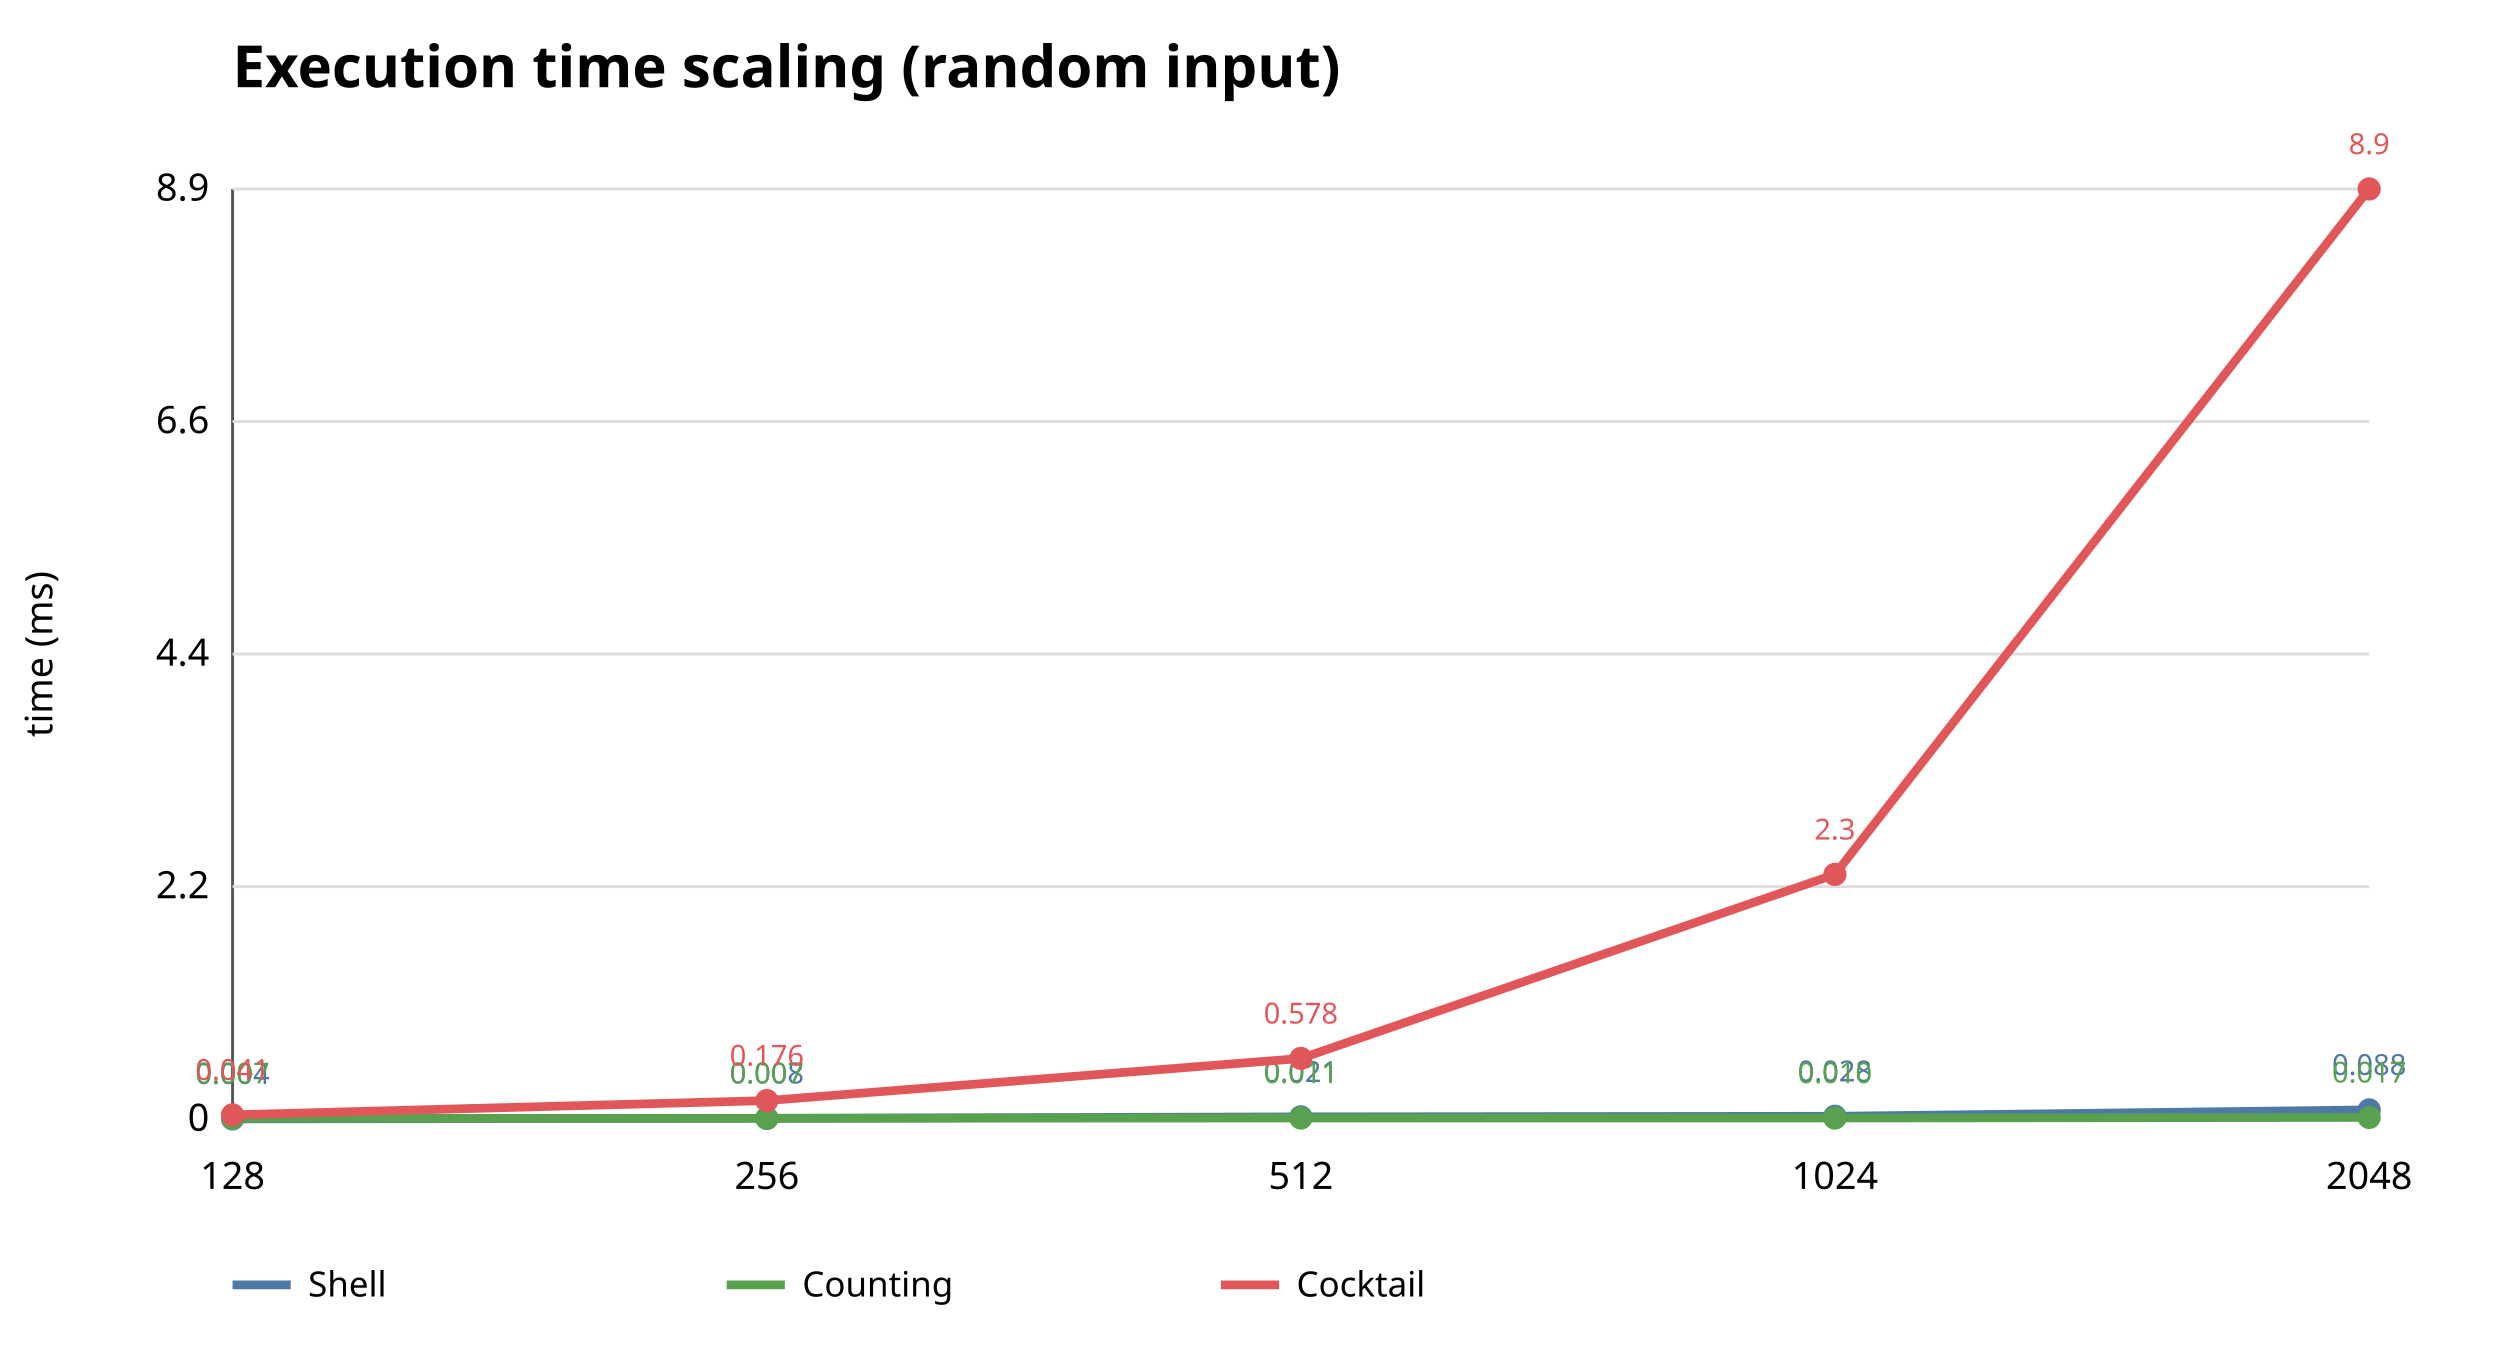
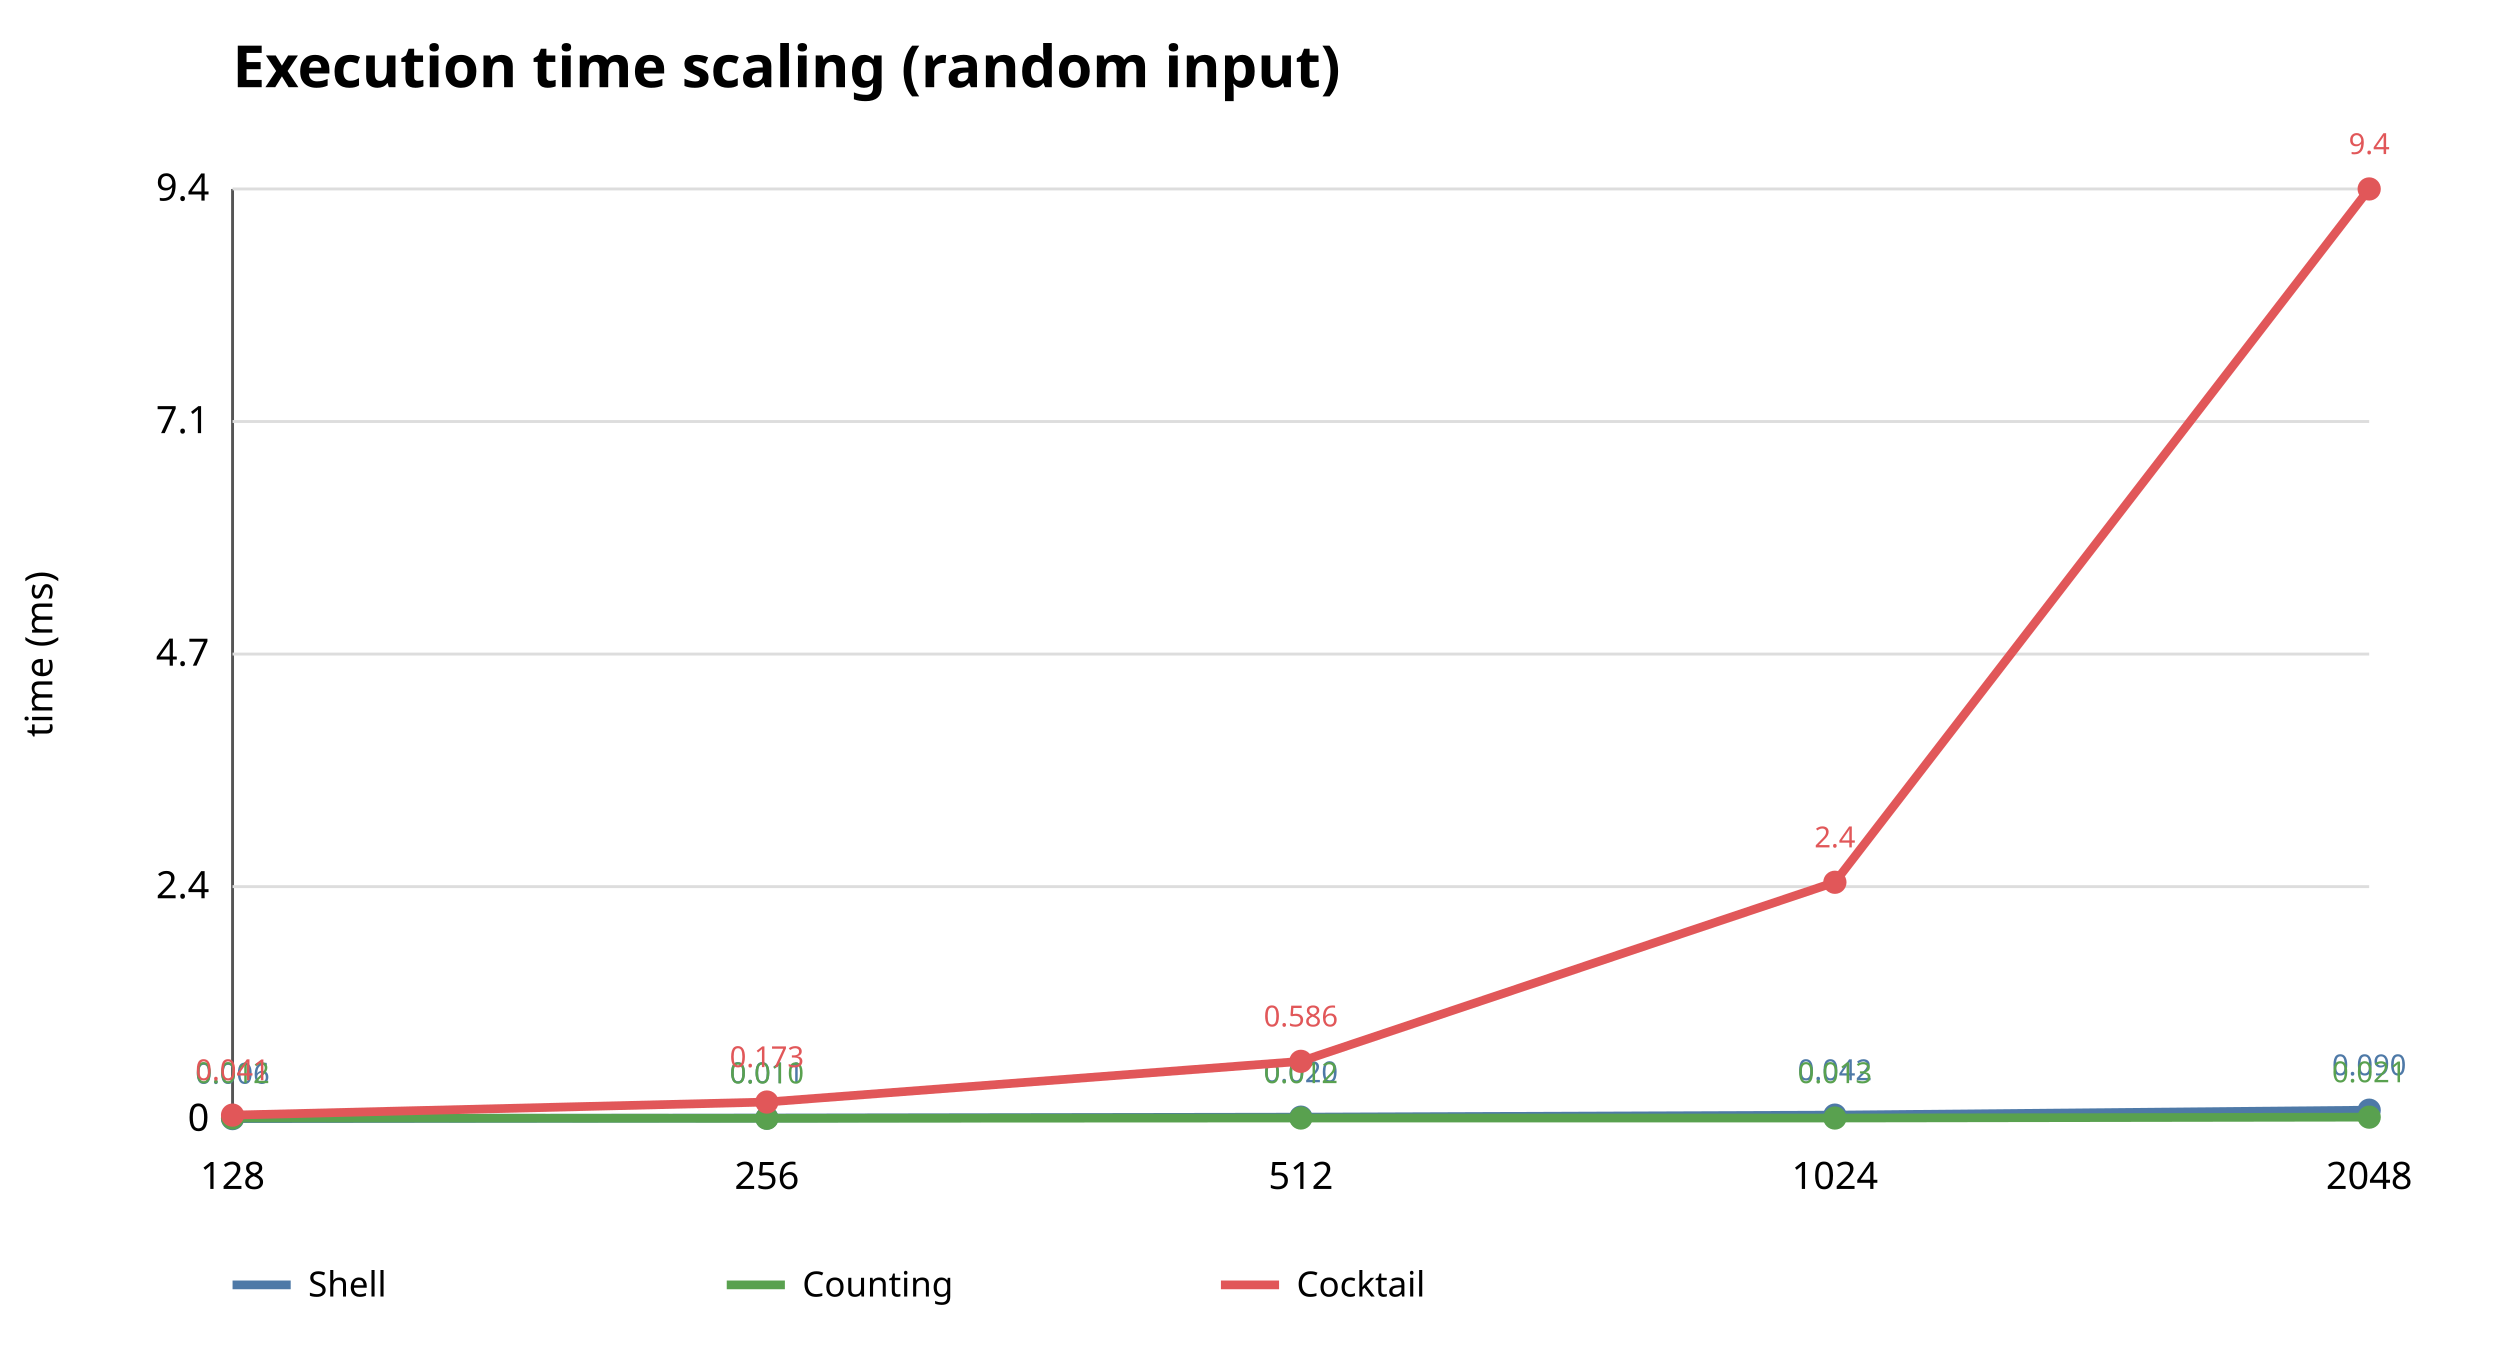
<svg xmlns="http://www.w3.org/2000/svg" viewBox="0 0 860 470">
  <style>text{font:13px sans-serif}.title{font-size:20px;font-weight:bold}.axis{stroke:#555}.grid{stroke:#ddd}.legend{font-size:12px}.point-label{font-size:10px}</style>
  <text class="title" x="80" y="30">Execution time scaling (random input)</text>
  <text transform="translate(18 225.0) rotate(-90)" text-anchor="middle">time (ms)</text>
  <line class="axis" x1="80" y1="65" x2="80" y2="385" />
  <line class="axis" x1="80" y1="385" x2="815" y2="385" />
  <line class="grid" x1="80" y1="385.0" x2="815" y2="385.0" />
  <text x="72" y="389.0" text-anchor="end">0</text>
  <line class="grid" x1="80" y1="305.0" x2="815" y2="305.0" />
-   <text x="72" y="309.0" text-anchor="end">2.2</text>
+   <text x="72" y="309.0" text-anchor="end">2.4</text>
  <line class="grid" x1="80" y1="225.0" x2="815" y2="225.0" />
-   <text x="72" y="229.0" text-anchor="end">4.4</text>
+   <text x="72" y="229.0" text-anchor="end">4.7</text>
  <line class="grid" x1="80" y1="145.0" x2="815" y2="145.0" />
-   <text x="72" y="149.0" text-anchor="end">6.6</text>
+   <text x="72" y="149.0" text-anchor="end">7.1</text>
  <line class="grid" x1="80" y1="65.0" x2="815" y2="65.0" />
-   <text x="72" y="69.0" text-anchor="end">8.9</text>
+   <text x="72" y="69.0" text-anchor="end">9.4</text>
  <text x="80.0" y="409" text-anchor="middle">128</text>
  <text x="263.8" y="409" text-anchor="middle">256</text>
  <text x="447.5" y="409" text-anchor="middle">512</text>
  <text x="631.2" y="409" text-anchor="middle">1024</text>
  <text x="815.0" y="409" text-anchor="middle">2048</text>
-   <polyline fill="none" stroke="#4e79a7" stroke-width="3" points="80.0,384.9 263.8,384.7 447.5,384.2 631.2,384.0 815.0,381.8" />
-   <circle cx="80.0" cy="384.9" r="4" fill="#4e79a7" />
-   <text class="point-label" x="80.0" y="372.9" text-anchor="middle" fill="#4e79a7">0.004</text>
-   <circle cx="263.8" cy="384.7" r="4" fill="#4e79a7" />
-   <text class="point-label" x="263.8" y="372.7" text-anchor="middle" fill="#4e79a7">0.008</text>
-   <circle cx="447.5" cy="384.2" r="4" fill="#4e79a7" />
-   <text class="point-label" x="447.5" y="372.2" text-anchor="middle" fill="#4e79a7">0.021</text>
-   <circle cx="631.2" cy="384.0" r="4" fill="#4e79a7" />
-   <text class="point-label" x="631.2" y="372.0" text-anchor="middle" fill="#4e79a7">0.028</text>
-   <circle cx="815.0" cy="381.8" r="4" fill="#4e79a7" />
-   <text class="point-label" x="815.0" y="369.8" text-anchor="middle" fill="#4e79a7">0.088</text>
-   <polyline fill="none" stroke="#59a14f" stroke-width="3" points="80.0,384.7 263.8,384.7 447.5,384.6 631.2,384.6 815.0,384.4" />
-   <circle cx="80.0" cy="384.7" r="4" fill="#59a14f" />
-   <text class="point-label" x="80.0" y="372.7" text-anchor="middle" fill="#59a14f">0.007</text>
+   <polyline fill="none" stroke="#4e79a7" stroke-width="3" points="80.0,384.8 263.8,384.6 447.5,384.3 631.2,383.6 815.0,381.9" />
+   <circle cx="80.0" cy="384.8" r="4" fill="#4e79a7" />
+   <text class="point-label" x="80.0" y="372.8" text-anchor="middle" fill="#4e79a7">0.006</text>
+   <circle cx="263.8" cy="384.6" r="4" fill="#4e79a7" />
+   <text class="point-label" x="263.8" y="372.6" text-anchor="middle" fill="#4e79a7">0.011</text>
+   <circle cx="447.5" cy="384.3" r="4" fill="#4e79a7" />
+   <text class="point-label" x="447.5" y="372.3" text-anchor="middle" fill="#4e79a7">0.020</text>
+   <circle cx="631.2" cy="383.6" r="4" fill="#4e79a7" />
+   <text class="point-label" x="631.2" y="371.6" text-anchor="middle" fill="#4e79a7">0.042</text>
+   <circle cx="815.0" cy="381.9" r="4" fill="#4e79a7" />
+   <text class="point-label" x="815.0" y="369.9" text-anchor="middle" fill="#4e79a7">0.090</text>
+   <polyline fill="none" stroke="#59a14f" stroke-width="3" points="80.0,384.6 263.8,384.7 447.5,384.6 631.2,384.6 815.0,384.3" />
+   <circle cx="80.0" cy="384.6" r="4" fill="#59a14f" />
+   <text class="point-label" x="80.0" y="372.6" text-anchor="middle" fill="#59a14f">0.012</text>
  <circle cx="263.8" cy="384.7" r="4" fill="#59a14f" />
-   <text class="point-label" x="263.8" y="372.7" text-anchor="middle" fill="#59a14f">0.007</text>
+   <text class="point-label" x="263.8" y="372.7" text-anchor="middle" fill="#59a14f">0.010</text>
  <circle cx="447.5" cy="384.6" r="4" fill="#59a14f" />
-   <text class="point-label" x="447.5" y="372.6" text-anchor="middle" fill="#59a14f">0.011</text>
+   <text class="point-label" x="447.5" y="372.6" text-anchor="middle" fill="#59a14f">0.012</text>
  <circle cx="631.2" cy="384.6" r="4" fill="#59a14f" />
-   <text class="point-label" x="631.2" y="372.6" text-anchor="middle" fill="#59a14f">0.010</text>
-   <circle cx="815.0" cy="384.4" r="4" fill="#59a14f" />
-   <text class="point-label" x="815.0" y="372.4" text-anchor="middle" fill="#59a14f">0.017</text>
-   <polyline fill="none" stroke="#e15759" stroke-width="3" points="80.0,383.5 263.8,378.6 447.5,364.1 631.2,300.8 815.0,65.0" />
-   <circle cx="80.0" cy="383.5" r="4" fill="#e15759" />
-   <text class="point-label" x="80.0" y="371.5" text-anchor="middle" fill="#e15759">0.041</text>
-   <circle cx="263.8" cy="378.6" r="4" fill="#e15759" />
-   <text class="point-label" x="263.8" y="366.6" text-anchor="middle" fill="#e15759">0.176</text>
-   <circle cx="447.5" cy="364.1" r="4" fill="#e15759" />
-   <text class="point-label" x="447.5" y="352.1" text-anchor="middle" fill="#e15759">0.578</text>
-   <circle cx="631.2" cy="300.8" r="4" fill="#e15759" />
-   <text class="point-label" x="631.2" y="288.8" text-anchor="middle" fill="#e15759">2.3</text>
+   <text class="point-label" x="631.2" y="372.6" text-anchor="middle" fill="#59a14f">0.013</text>
+   <circle cx="815.0" cy="384.3" r="4" fill="#59a14f" />
+   <text class="point-label" x="815.0" y="372.3" text-anchor="middle" fill="#59a14f">0.021</text>
+   <polyline fill="none" stroke="#e15759" stroke-width="3" points="80.0,383.6 263.8,379.1 447.5,365.1 631.2,303.5 815.0,65.0" />
+   <circle cx="80.0" cy="383.6" r="4" fill="#e15759" />
+   <text class="point-label" x="80.0" y="371.6" text-anchor="middle" fill="#e15759">0.041</text>
+   <circle cx="263.8" cy="379.1" r="4" fill="#e15759" />
+   <text class="point-label" x="263.8" y="367.1" text-anchor="middle" fill="#e15759">0.173</text>
+   <circle cx="447.5" cy="365.1" r="4" fill="#e15759" />
+   <text class="point-label" x="447.5" y="353.1" text-anchor="middle" fill="#e15759">0.586</text>
+   <circle cx="631.2" cy="303.5" r="4" fill="#e15759" />
+   <text class="point-label" x="631.2" y="291.5" text-anchor="middle" fill="#e15759">2.4</text>
  <circle cx="815.0" cy="65.0" r="4" fill="#e15759" />
-   <text class="point-label" x="815.0" y="53.0" text-anchor="middle" fill="#e15759">8.9</text>
+   <text class="point-label" x="815.0" y="53.0" text-anchor="middle" fill="#e15759">9.4</text>
  <line x1="80" y1="442" x2="100" y2="442" stroke="#4e79a7" stroke-width="3" />
  <text class="legend" x="106" y="446">Shell</text>
  <line x1="250" y1="442" x2="270" y2="442" stroke="#59a14f" stroke-width="3" />
  <text class="legend" x="276" y="446">Counting</text>
  <line x1="420" y1="442" x2="440" y2="442" stroke="#e15759" stroke-width="3" />
  <text class="legend" x="446" y="446">Cocktail</text>
</svg>
